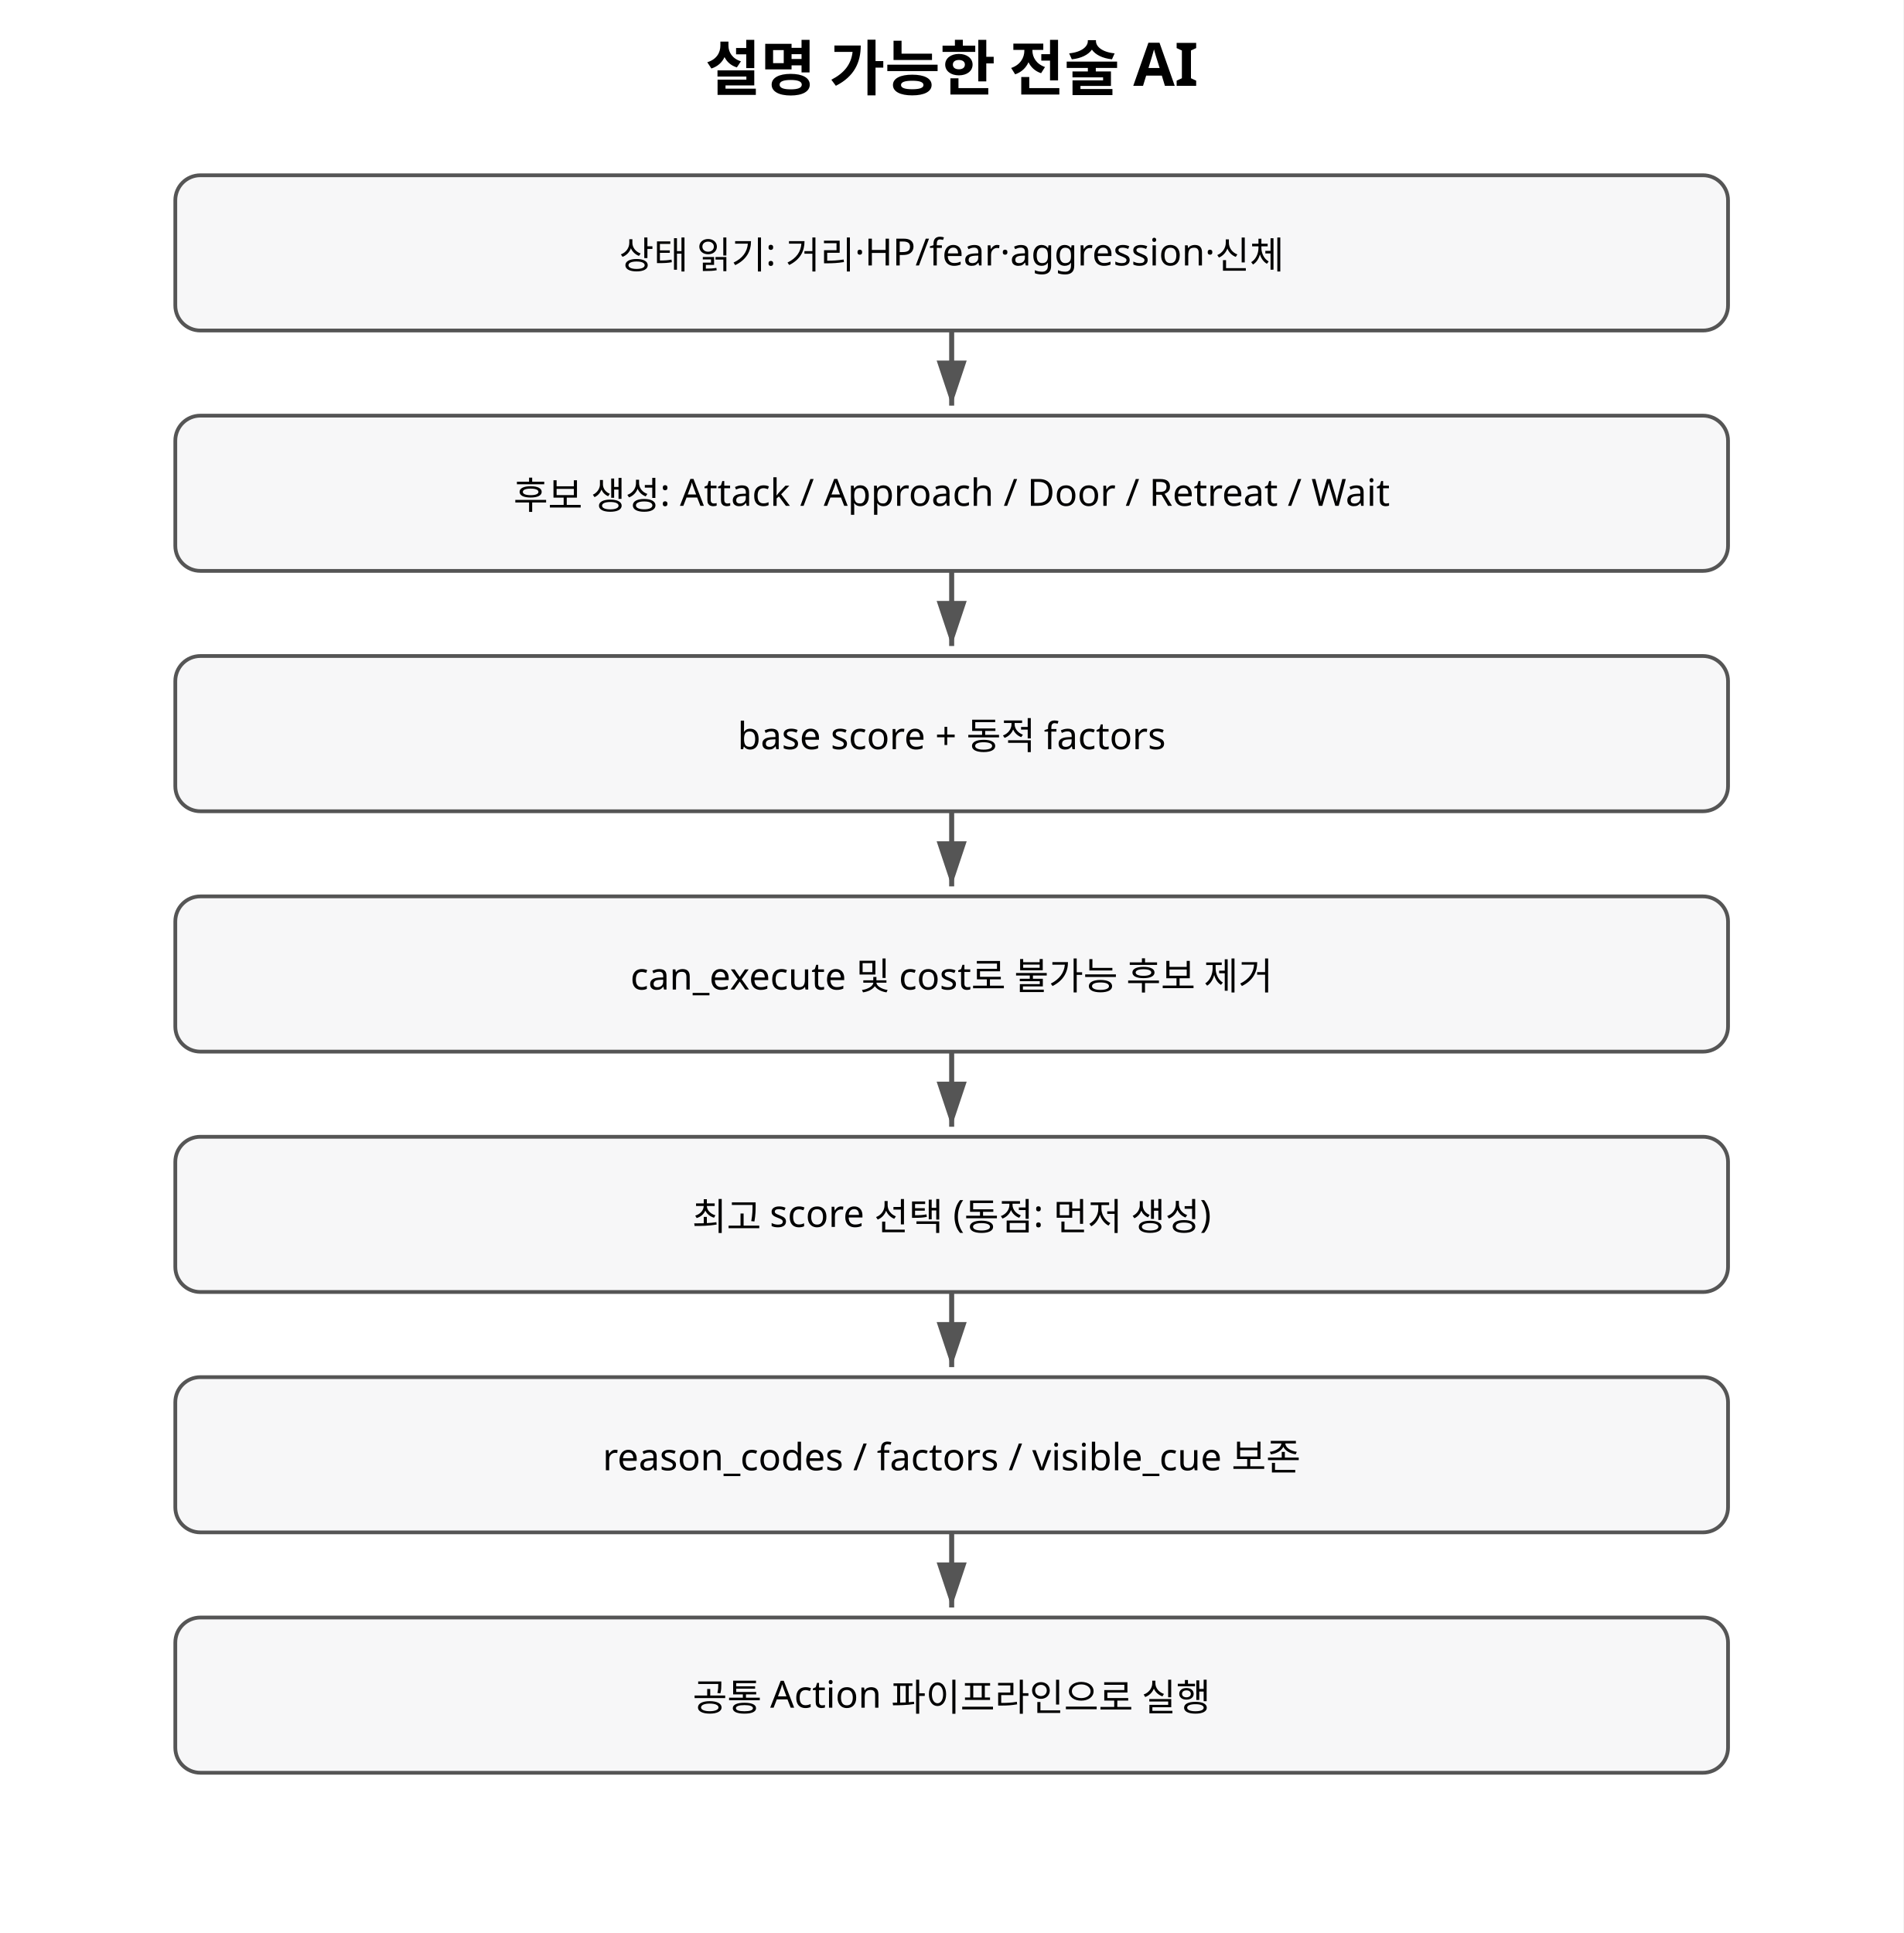
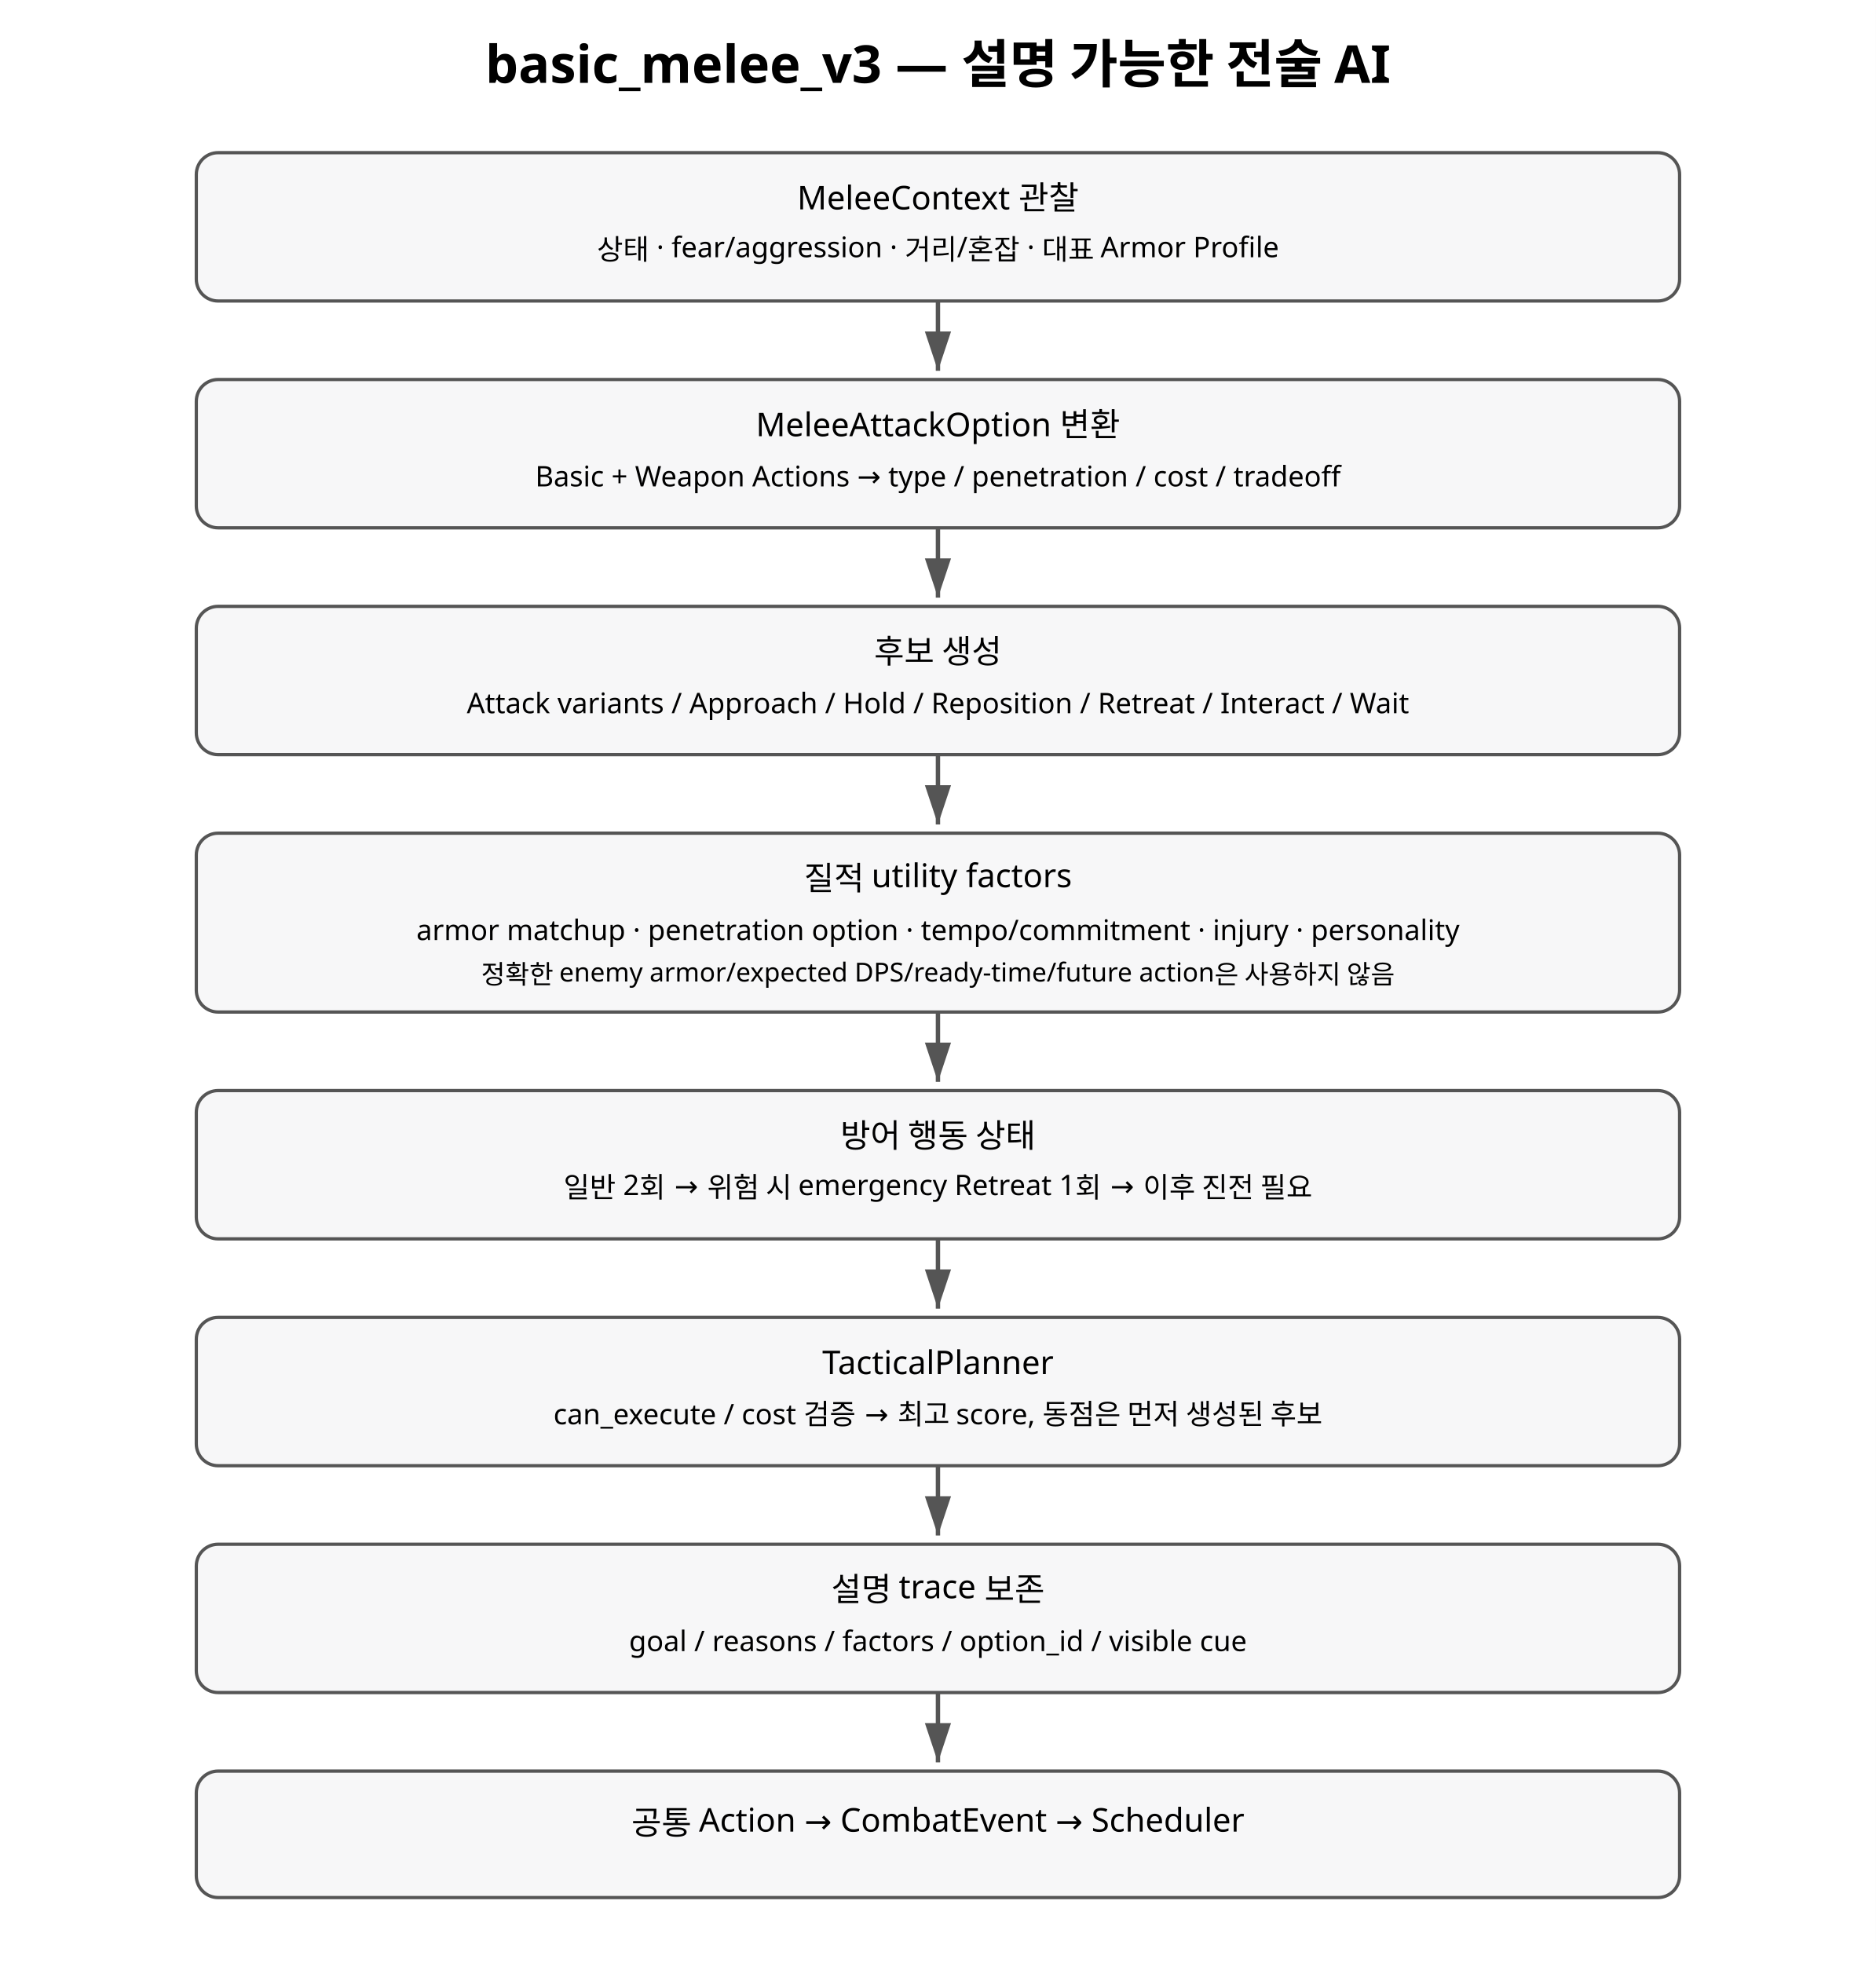
- <svg xmlns="http://www.w3.org/2000/svg" width="760" height="772" viewBox="0 0 760 772">
+ <svg xmlns="http://www.w3.org/2000/svg" width="860" height="900" viewBox="0 0 860 900">
  <defs>
    <marker id="a" markerWidth="10" markerHeight="10" refX="9" refY="3" orient="auto">
      <path d="M0,0 L0,6 L9,3 z" fill="#555" />
    </marker>
  </defs>
  <rect width="100%" height="100%" fill="white" />
-   <text x="380" y="36" text-anchor="middle" font-family="sans-serif" font-size="24" font-weight="700">설명 가능한 전술 AI</text>
-   <rect x="70" y="70" width="620" height="62" rx="10" fill="#f7f7f8" stroke="#555" stroke-width="1.5" />
-   <text x="380" y="102.0" text-anchor="middle" dominant-baseline="middle" font-family="sans-serif" font-size="15">상태 읽기: 거리·HP/fear·aggression·신체</text>
-   <rect x="70" y="166" width="620" height="62" rx="10" fill="#f7f7f8" stroke="#555" stroke-width="1.5" />
-   <text x="380" y="198.0" text-anchor="middle" dominant-baseline="middle" font-family="sans-serif" font-size="15">후보 생성: Attack / Approach / Door / Retreat / Wait</text>
-   <line x1="380" y1="132" x2="380" y2="162" stroke="#555" stroke-width="2" marker-end="url(#a)" />
-   <rect x="70" y="262" width="620" height="62" rx="10" fill="#f7f7f8" stroke="#555" stroke-width="1.5" />
-   <text x="380" y="294.0" text-anchor="middle" dominant-baseline="middle" font-family="sans-serif" font-size="15">base score + 동적 factors</text>
-   <line x1="380" y1="228" x2="380" y2="258" stroke="#555" stroke-width="2" marker-end="url(#a)" />
-   <rect x="70" y="358" width="620" height="62" rx="10" fill="#f7f7f8" stroke="#555" stroke-width="1.5" />
-   <text x="380" y="390.0" text-anchor="middle" dominant-baseline="middle" font-family="sans-serif" font-size="15">can_execute 및 cost로 불가능 후보 제거</text>
-   <line x1="380" y1="324" x2="380" y2="354" stroke="#555" stroke-width="2" marker-end="url(#a)" />
-   <rect x="70" y="454" width="620" height="62" rx="10" fill="#f7f7f8" stroke="#555" stroke-width="1.5" />
-   <text x="380" y="486.0" text-anchor="middle" dominant-baseline="middle" font-family="sans-serif" font-size="15">최고 score 선택 (동점: 먼저 생성)</text>
-   <line x1="380" y1="420" x2="380" y2="450" stroke="#555" stroke-width="2" marker-end="url(#a)" />
-   <rect x="70" y="550" width="620" height="62" rx="10" fill="#f7f7f8" stroke="#555" stroke-width="1.5" />
-   <text x="380" y="582.0" text-anchor="middle" dominant-baseline="middle" font-family="sans-serif" font-size="15">reason_codes / factors / visible_cue 보존</text>
-   <line x1="380" y1="516" x2="380" y2="546" stroke="#555" stroke-width="2" marker-end="url(#a)" />
-   <rect x="70" y="646" width="620" height="62" rx="10" fill="#f7f7f8" stroke="#555" stroke-width="1.5" />
-   <text x="380" y="678.0" text-anchor="middle" dominant-baseline="middle" font-family="sans-serif" font-size="15">공통 Action 파이프라인으로 실행</text>
-   <line x1="380" y1="612" x2="380" y2="642" stroke="#555" stroke-width="2" marker-end="url(#a)" />
+   <text x="430" y="38" text-anchor="middle" font-family="sans-serif" font-size="24" font-weight="700">basic_melee_v3 — 설명 가능한 전술 AI</text>
+   <g font-family="sans-serif" font-size="15" text-anchor="middle">
+     <rect x="90" y="70" width="680" height="68" rx="10" fill="#f7f7f8" stroke="#555" stroke-width="1.5" />
+     <text x="430" y="96">MeleeContext 관찰</text>
+     <text x="430" y="119" font-size="13">상태 · fear/aggression · 거리/혼잡 · 대표 Armor Profile</text>
+     <rect x="90" y="174" width="680" height="68" rx="10" fill="#f7f7f8" stroke="#555" stroke-width="1.5" />
+     <text x="430" y="200">MeleeAttackOption 변환</text>
+     <text x="430" y="223" font-size="13">Basic + Weapon Actions → type / penetration / cost / tradeoff</text>
+     <rect x="90" y="278" width="680" height="68" rx="10" fill="#f7f7f8" stroke="#555" stroke-width="1.5" />
+     <text x="430" y="304">후보 생성</text>
+     <text x="430" y="327" font-size="13">Attack variants / Approach / Hold / Reposition / Retreat / Interact / Wait</text>
+     <rect x="90" y="382" width="680" height="82" rx="10" fill="#f7f7f8" stroke="#555" stroke-width="1.5" />
+     <text x="430" y="408">질적 utility factors</text>
+     <text x="430" y="431" font-size="13">armor matchup · penetration option · tempo/commitment · injury · personality</text>
+     <text x="430" y="451" font-size="12">정확한 enemy armor/expected DPS/ready-time/future action은 사용하지 않음</text>
+     <rect x="90" y="500" width="680" height="68" rx="10" fill="#f7f7f8" stroke="#555" stroke-width="1.5" />
+     <text x="430" y="526">방어 행동 상태</text>
+     <text x="430" y="549" font-size="13">일반 2회 → 위험 시 emergency Retreat 1회 → 이후 진전 필요</text>
+     <rect x="90" y="604" width="680" height="68" rx="10" fill="#f7f7f8" stroke="#555" stroke-width="1.5" />
+     <text x="430" y="630">TacticalPlanner</text>
+     <text x="430" y="653" font-size="13">can_execute / cost 검증 → 최고 score, 동점은 먼저 생성된 후보</text>
+     <rect x="90" y="708" width="680" height="68" rx="10" fill="#f7f7f8" stroke="#555" stroke-width="1.5" />
+     <text x="430" y="734">설명 trace 보존</text>
+     <text x="430" y="757" font-size="13">goal / reasons / factors / option_id / visible cue</text>
+     <rect x="90" y="812" width="680" height="58" rx="10" fill="#f7f7f8" stroke="#555" stroke-width="1.5" />
+     <text x="430" y="841">공통 Action → CombatEvent → Scheduler</text>
+   </g>
+   <g stroke="#555" stroke-width="2" marker-end="url(#a)">
+     <line x1="430" y1="138" x2="430" y2="170" />
+     <line x1="430" y1="242" x2="430" y2="274" />
+     <line x1="430" y1="346" x2="430" y2="378" />
+     <line x1="430" y1="464" x2="430" y2="496" />
+     <line x1="430" y1="568" x2="430" y2="600" />
+     <line x1="430" y1="672" x2="430" y2="704" />
+     <line x1="430" y1="776" x2="430" y2="808" />
+   </g>
</svg>
